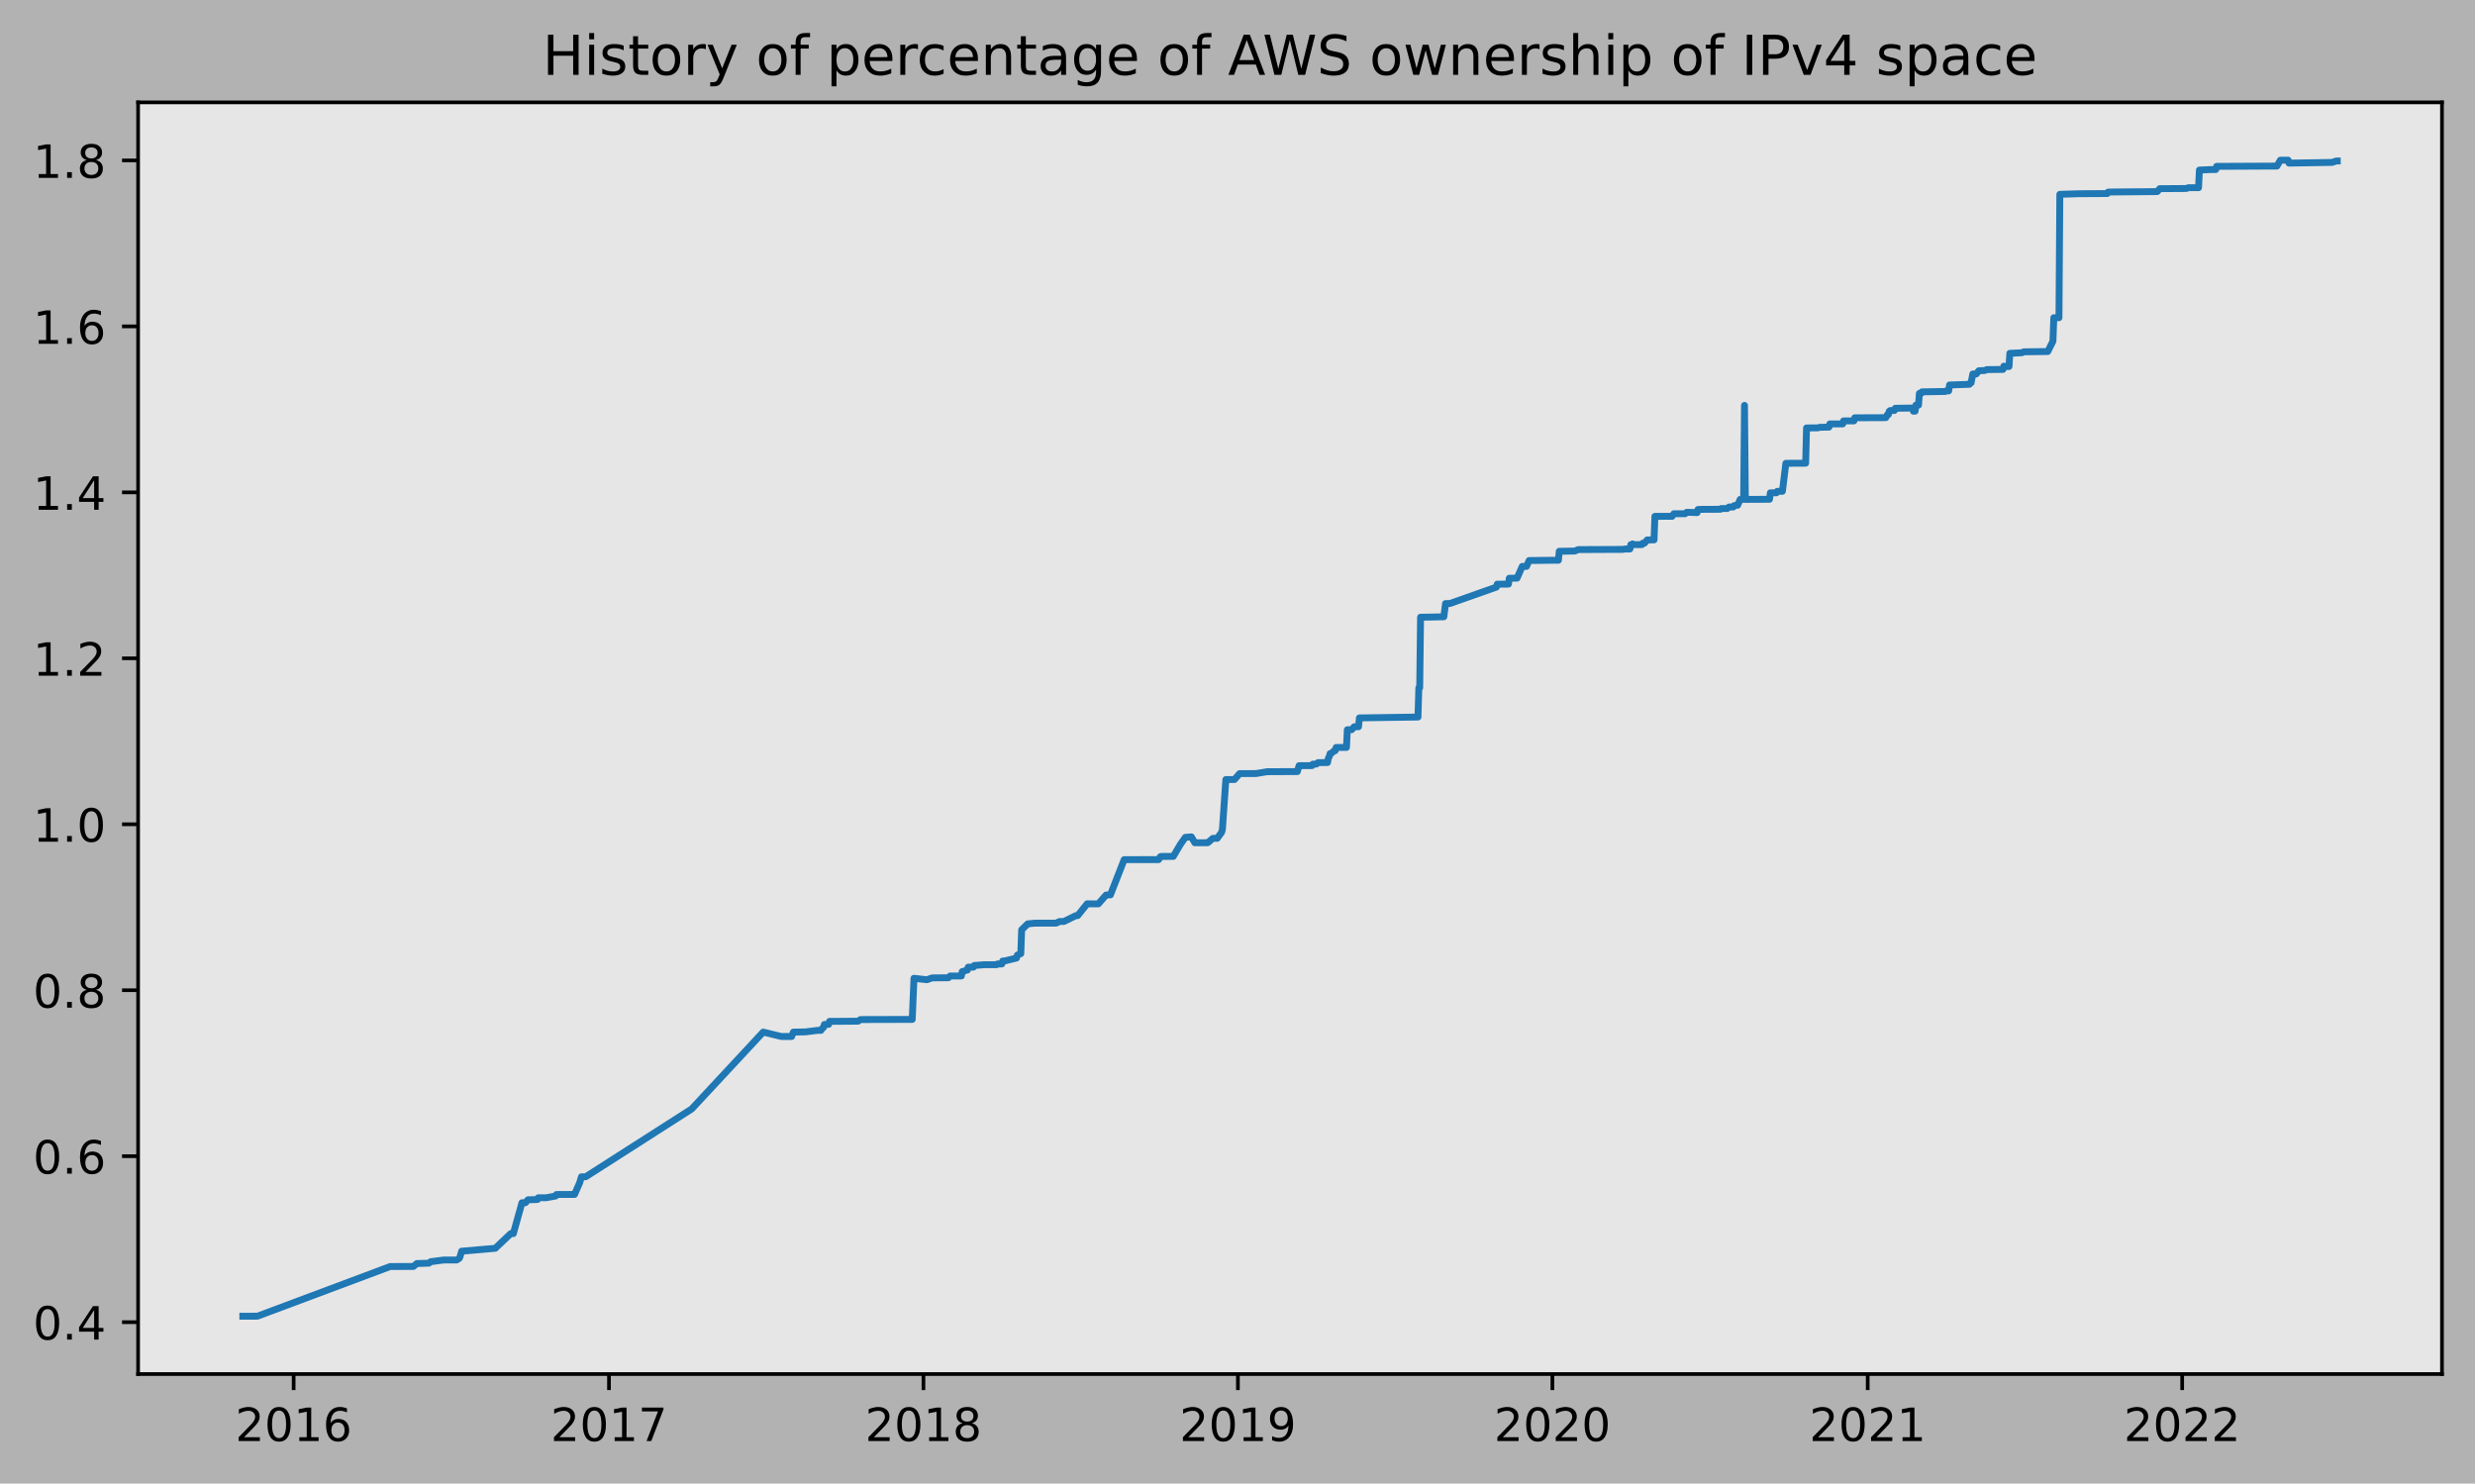
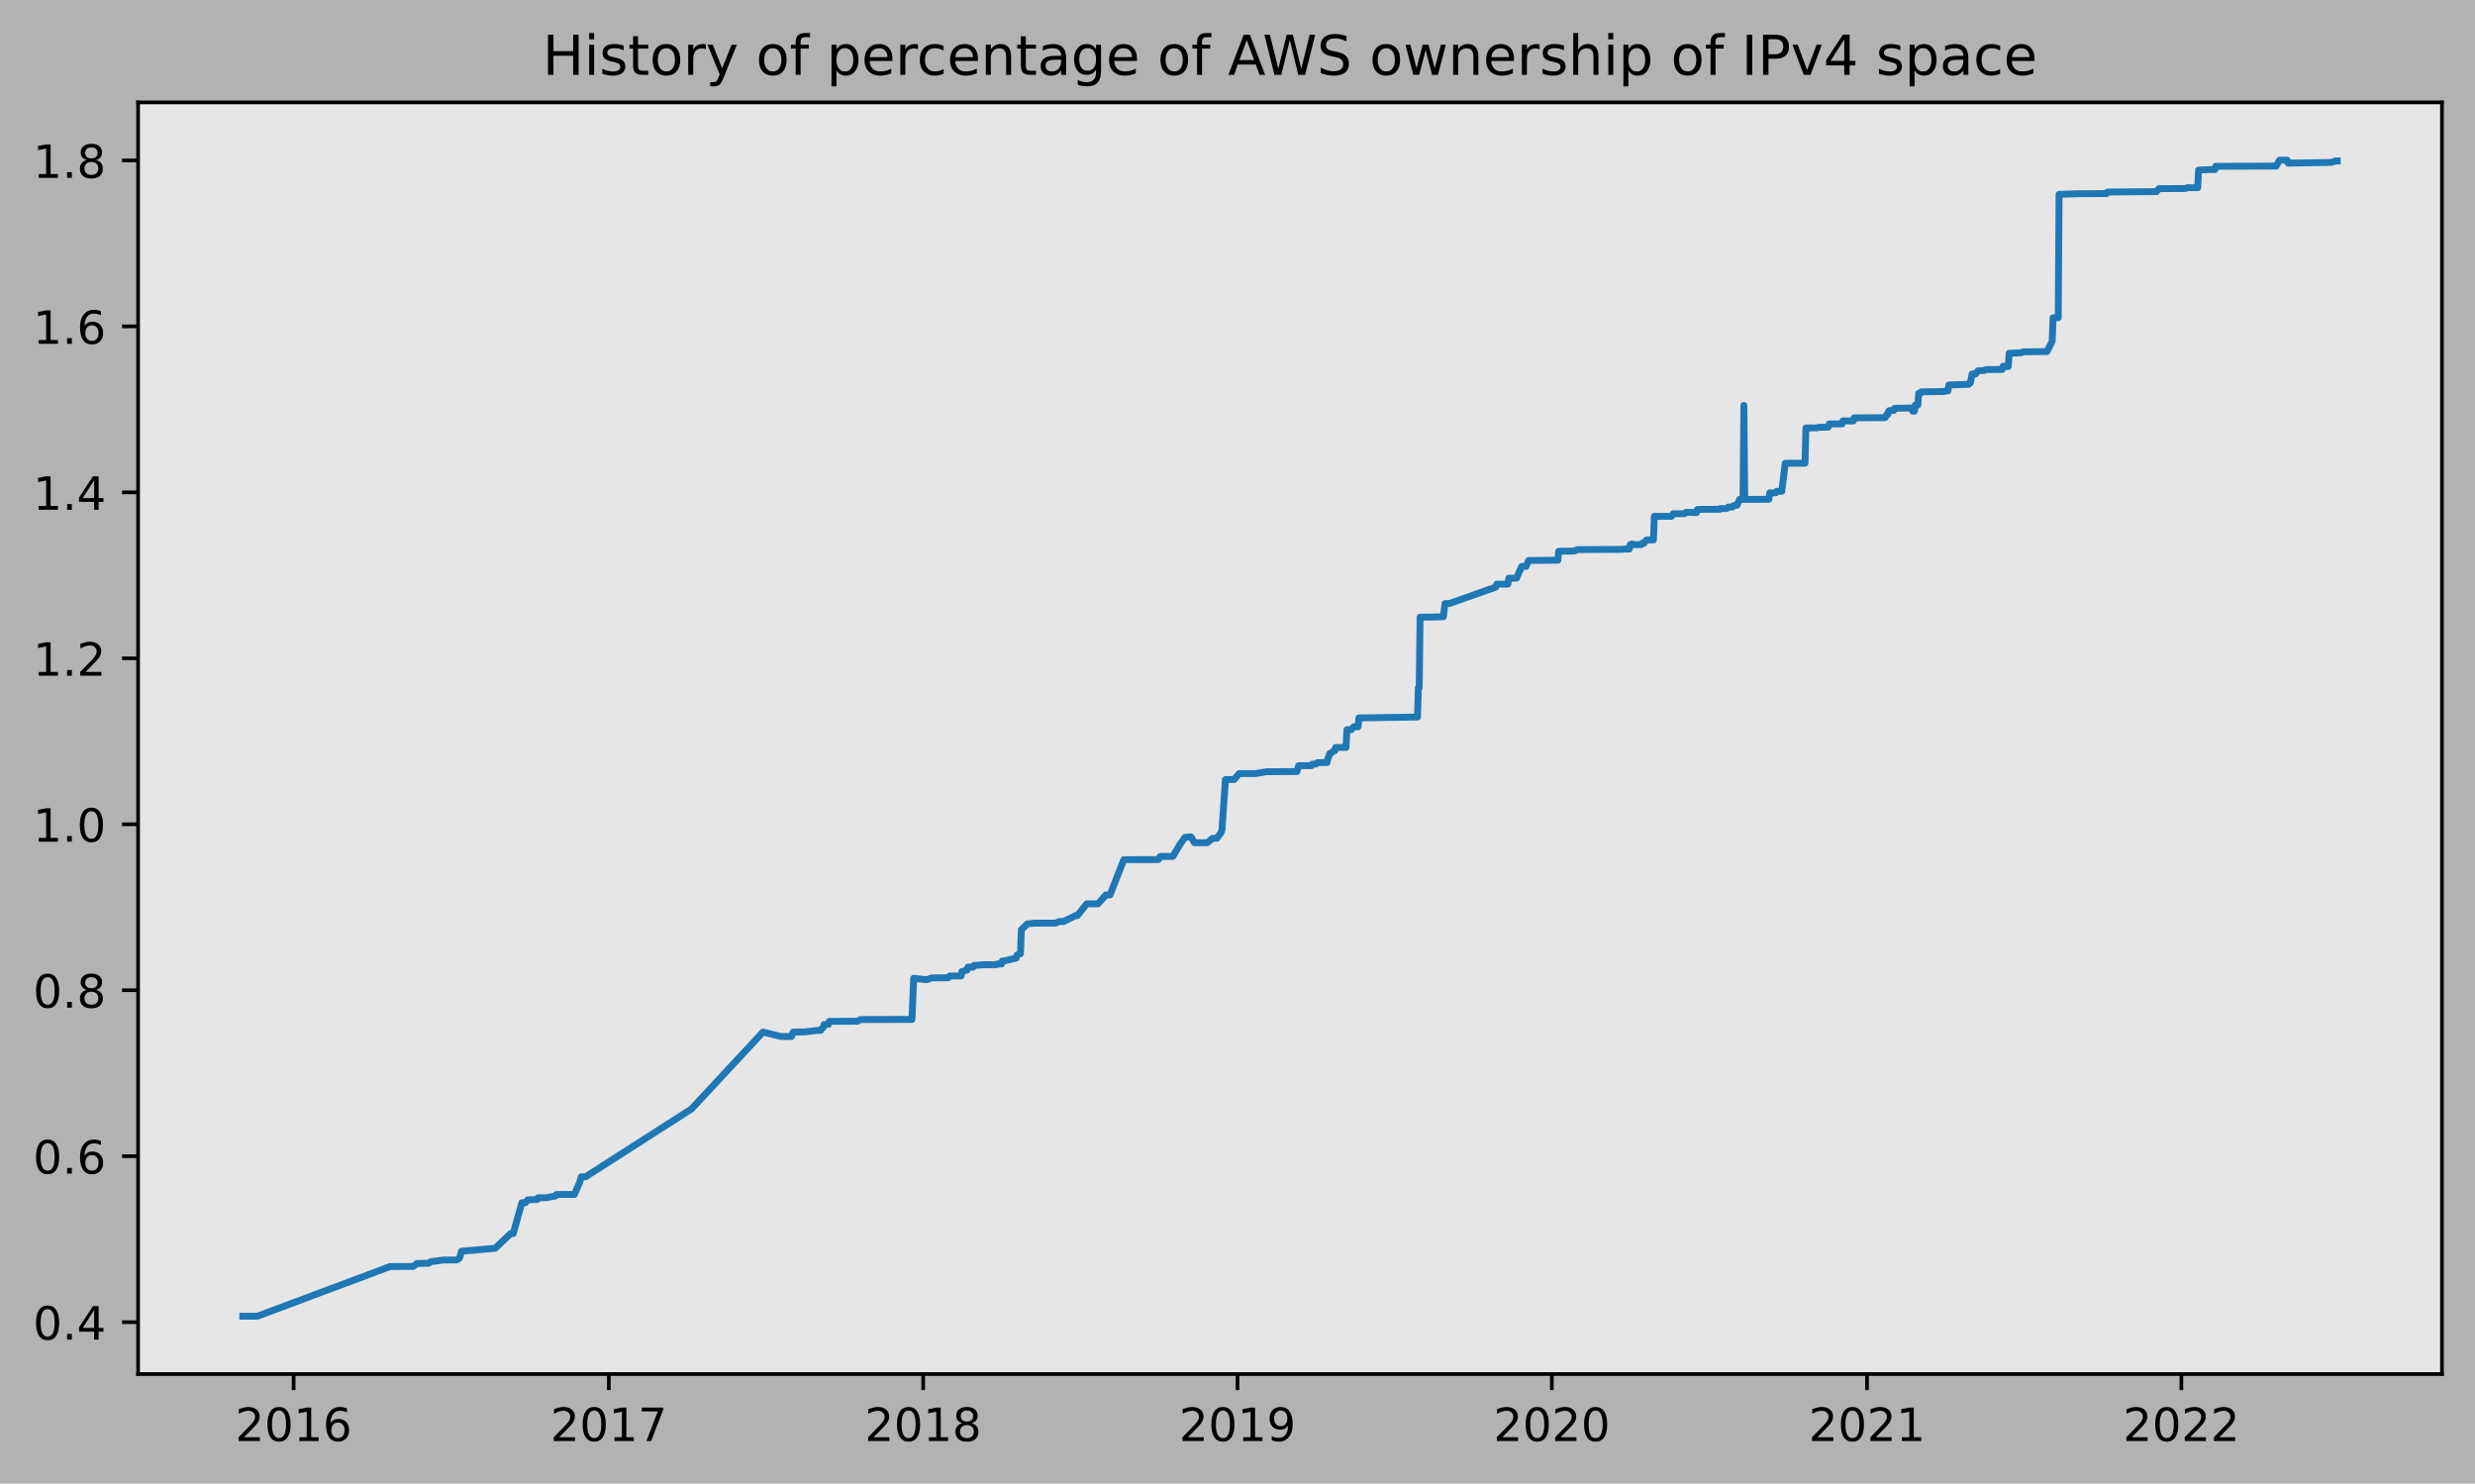
<svg xmlns="http://www.w3.org/2000/svg" xmlns:xlink="http://www.w3.org/1999/xlink" height="323.396pt" version="1.1" viewBox="0 0 539.503 323.396" width="539.503pt">
  <defs>
    <style type="text/css">
*{stroke-linecap:butt;stroke-linejoin:round;}
  </style>
  </defs>
  <g id="figure_1">
    <g id="patch_1">
      <path d="M 0 323.396  L 539.503 323.396  L 539.503 0  L 0 0  z " style="fill:#b2b2b2;" />
    </g>
    <g id="axes_1">
      <g id="patch_2">
        <path d="M 30.103 299.518  L 532.303 299.518  L 532.303 22.318  L 30.103 22.318  z " style="fill:#e6e6e6;" />
      </g>
      <g id="matplotlib.axis_1">
        <g id="xtick_1">
          <g id="line2d_1">
            <defs>
-               <path d="M 0 0  L 0 3.5  " id="m34f9c1952c" style="stroke:#000000;stroke-width:0.8;" />
-             </defs>
-             <g>
-               <use style="stroke:#000000;stroke-width:0.8;" x="64.011" xlink:href="#m34f9c1952c" y="299.518" />
+               <path d="M 0 0  L 0 3.5  " id="mfd2660fcac" style="stroke:#000000;stroke-width:0.8;" />
+             </defs>
+             <g>
+               <use style="stroke:#000000;stroke-width:0.8;" x="64.006" xlink:href="#mfd2660fcac" y="299.518" />
            </g>
          </g>
          <g id="text_1">
            <defs>
              <path d="M 19.188 8.297  L 53.609 8.297  L 53.609 0  L 7.328 0  L 7.328 8.297  Q 12.938 14.109 22.625 23.891  Q 32.328 33.688 34.812 36.531  Q 39.547 41.844 41.422 45.531  Q 43.312 49.219 43.312 52.781  Q 43.312 58.594 39.234 62.25  Q 35.156 65.922 28.609 65.922  Q 23.969 65.922 18.812 64.312  Q 13.672 62.703 7.812 59.422  L 7.812 69.391  Q 13.766 71.781 18.938 73  Q 24.125 74.219 28.422 74.219  Q 39.75 74.219 46.484 68.547  Q 53.219 62.891 53.219 53.422  Q 53.219 48.922 51.531 44.891  Q 49.859 40.875 45.406 35.406  Q 44.188 33.984 37.641 27.219  Q 31.109 20.453 19.188 8.297  z " id="DejaVuSans-50" />
              <path d="M 31.781 66.406  Q 24.172 66.406 20.328 58.906  Q 16.5 51.422 16.5 36.375  Q 16.5 21.391 20.328 13.891  Q 24.172 6.391 31.781 6.391  Q 39.453 6.391 43.281 13.891  Q 47.125 21.391 47.125 36.375  Q 47.125 51.422 43.281 58.906  Q 39.453 66.406 31.781 66.406  z M 31.781 74.219  Q 44.047 74.219 50.516 64.516  Q 56.984 54.828 56.984 36.375  Q 56.984 17.969 50.516 8.266  Q 44.047 -1.422 31.781 -1.422  Q 19.531 -1.422 13.062 8.266  Q 6.594 17.969 6.594 36.375  Q 6.594 54.828 13.062 64.516  Q 19.531 74.219 31.781 74.219  z " id="DejaVuSans-48" />
              <path d="M 12.406 8.297  L 28.516 8.297  L 28.516 63.922  L 10.984 60.406  L 10.984 69.391  L 28.422 72.906  L 38.281 72.906  L 38.281 8.297  L 54.391 8.297  L 54.391 0  L 12.406 0  z " id="DejaVuSans-49" />
              <path d="M 33.016 40.375  Q 26.375 40.375 22.484 35.828  Q 18.609 31.297 18.609 23.391  Q 18.609 15.531 22.484 10.953  Q 26.375 6.391 33.016 6.391  Q 39.656 6.391 43.531 10.953  Q 47.406 15.531 47.406 23.391  Q 47.406 31.297 43.531 35.828  Q 39.656 40.375 33.016 40.375  z M 52.594 71.297  L 52.594 62.312  Q 48.875 64.062 45.094 64.984  Q 41.312 65.922 37.594 65.922  Q 27.828 65.922 22.672 59.328  Q 17.531 52.734 16.797 39.406  Q 19.672 43.656 24.016 45.922  Q 28.375 48.188 33.594 48.188  Q 44.578 48.188 50.953 41.516  Q 57.328 34.859 57.328 23.391  Q 57.328 12.156 50.688 5.359  Q 44.047 -1.422 33.016 -1.422  Q 20.359 -1.422 13.672 8.266  Q 6.984 17.969 6.984 36.375  Q 6.984 53.656 15.188 63.938  Q 23.391 74.219 37.203 74.219  Q 40.922 74.219 44.703 73.484  Q 48.484 72.75 52.594 71.297  z " id="DejaVuSans-54" />
            </defs>
-             <g transform="translate(51.28569 314.1166)scale(0.1 -0.1)">
+             <g transform="translate(51.28113 314.1166)scale(0.1 -0.1)">
              <use xlink:href="#DejaVuSans-50" />
              <use x="63.623" xlink:href="#DejaVuSans-48" />
              <use x="127.246" xlink:href="#DejaVuSans-49" />
              <use x="190.869" xlink:href="#DejaVuSans-54" />
            </g>
          </g>
        </g>
        <g id="xtick_2">
          <g id="line2d_2">
            <g>
-               <use style="stroke:#000000;stroke-width:0.8;" x="132.746" xlink:href="#m34f9c1952c" y="299.518" />
+               <use style="stroke:#000000;stroke-width:0.8;" x="132.713" xlink:href="#mfd2660fcac" y="299.518" />
            </g>
          </g>
          <g id="text_2">
            <defs>
              <path d="M 8.203 72.906  L 55.078 72.906  L 55.078 68.703  L 28.609 0  L 18.312 0  L 43.219 64.594  L 8.203 64.594  z " id="DejaVuSans-55" />
            </defs>
-             <g transform="translate(120.021 314.1166)scale(0.1 -0.1)">
+             <g transform="translate(119.9882 314.1166)scale(0.1 -0.1)">
              <use xlink:href="#DejaVuSans-50" />
              <use x="63.623" xlink:href="#DejaVuSans-48" />
              <use x="127.246" xlink:href="#DejaVuSans-49" />
              <use x="190.869" xlink:href="#DejaVuSans-55" />
            </g>
          </g>
        </g>
        <g id="xtick_3">
          <g id="line2d_3">
            <g>
-               <use style="stroke:#000000;stroke-width:0.8;" x="201.294" xlink:href="#m34f9c1952c" y="299.518" />
+               <use style="stroke:#000000;stroke-width:0.8;" x="201.233" xlink:href="#mfd2660fcac" y="299.518" />
            </g>
          </g>
          <g id="text_3">
            <defs>
              <path d="M 31.781 34.625  Q 24.75 34.625 20.719 30.859  Q 16.703 27.094 16.703 20.516  Q 16.703 13.922 20.719 10.156  Q 24.75 6.391 31.781 6.391  Q 38.812 6.391 42.859 10.172  Q 46.922 13.969 46.922 20.516  Q 46.922 27.094 42.891 30.859  Q 38.875 34.625 31.781 34.625  z M 21.922 38.812  Q 15.578 40.375 12.031 44.719  Q 8.5 49.078 8.5 55.328  Q 8.5 64.062 14.719 69.141  Q 20.953 74.219 31.781 74.219  Q 42.672 74.219 48.875 69.141  Q 55.078 64.062 55.078 55.328  Q 55.078 49.078 51.531 44.719  Q 48 40.375 41.703 38.812  Q 48.828 37.156 52.797 32.312  Q 56.781 27.484 56.781 20.516  Q 56.781 9.906 50.312 4.234  Q 43.844 -1.422 31.781 -1.422  Q 19.734 -1.422 13.25 4.234  Q 6.781 9.906 6.781 20.516  Q 6.781 27.484 10.781 32.312  Q 14.797 37.156 21.922 38.812  z M 18.312 54.391  Q 18.312 48.734 21.844 45.562  Q 25.391 42.391 31.781 42.391  Q 38.141 42.391 41.719 45.562  Q 45.312 48.734 45.312 54.391  Q 45.312 60.062 41.719 63.234  Q 38.141 66.406 31.781 66.406  Q 25.391 66.406 21.844 63.234  Q 18.312 60.062 18.312 54.391  z " id="DejaVuSans-56" />
            </defs>
-             <g transform="translate(188.5686 314.1166)scale(0.1 -0.1)">
+             <g transform="translate(188.5076 314.1166)scale(0.1 -0.1)">
              <use xlink:href="#DejaVuSans-50" />
              <use x="63.623" xlink:href="#DejaVuSans-48" />
              <use x="127.246" xlink:href="#DejaVuSans-49" />
              <use x="190.869" xlink:href="#DejaVuSans-56" />
            </g>
          </g>
        </g>
        <g id="xtick_4">
          <g id="line2d_4">
            <g>
-               <use style="stroke:#000000;stroke-width:0.8;" x="269.841" xlink:href="#m34f9c1952c" y="299.518" />
+               <use style="stroke:#000000;stroke-width:0.8;" x="269.752" xlink:href="#mfd2660fcac" y="299.518" />
            </g>
          </g>
          <g id="text_4">
            <defs>
              <path d="M 10.984 1.516  L 10.984 10.5  Q 14.703 8.734 18.5 7.812  Q 22.312 6.891 25.984 6.891  Q 35.75 6.891 40.891 13.453  Q 46.047 20.016 46.781 33.406  Q 43.953 29.203 39.594 26.953  Q 35.25 24.703 29.984 24.703  Q 19.047 24.703 12.672 31.312  Q 6.297 37.938 6.297 49.422  Q 6.297 60.641 12.938 67.422  Q 19.578 74.219 30.609 74.219  Q 43.266 74.219 49.922 64.516  Q 56.594 54.828 56.594 36.375  Q 56.594 19.141 48.406 8.859  Q 40.234 -1.422 26.422 -1.422  Q 22.703 -1.422 18.891 -0.688  Q 15.094 0.047 10.984 1.516  z M 30.609 32.422  Q 37.25 32.422 41.125 36.953  Q 45.016 41.5 45.016 49.422  Q 45.016 57.281 41.125 61.844  Q 37.25 66.406 30.609 66.406  Q 23.969 66.406 20.094 61.844  Q 16.219 57.281 16.219 49.422  Q 16.219 41.5 20.094 36.953  Q 23.969 32.422 30.609 32.422  z " id="DejaVuSans-57" />
            </defs>
-             <g transform="translate(257.1161 314.1166)scale(0.1 -0.1)">
+             <g transform="translate(257.0269 314.1166)scale(0.1 -0.1)">
              <use xlink:href="#DejaVuSans-50" />
              <use x="63.623" xlink:href="#DejaVuSans-48" />
              <use x="127.246" xlink:href="#DejaVuSans-49" />
              <use x="190.869" xlink:href="#DejaVuSans-57" />
            </g>
          </g>
        </g>
        <g id="xtick_5">
          <g id="line2d_5">
            <g>
-               <use style="stroke:#000000;stroke-width:0.8;" x="338.389" xlink:href="#m34f9c1952c" y="299.518" />
+               <use style="stroke:#000000;stroke-width:0.8;" x="338.271" xlink:href="#mfd2660fcac" y="299.518" />
            </g>
          </g>
          <g id="text_5">
-             <g transform="translate(325.6637 314.1166)scale(0.1 -0.1)">
+             <g transform="translate(325.5463 314.1166)scale(0.1 -0.1)">
              <use xlink:href="#DejaVuSans-50" />
              <use x="63.623" xlink:href="#DejaVuSans-48" />
              <use x="127.246" xlink:href="#DejaVuSans-50" />
              <use x="190.869" xlink:href="#DejaVuSans-48" />
            </g>
          </g>
        </g>
        <g id="xtick_6">
          <g id="line2d_6">
            <g>
-               <use style="stroke:#000000;stroke-width:0.8;" x="407.124" xlink:href="#m34f9c1952c" y="299.518" />
+               <use style="stroke:#000000;stroke-width:0.8;" x="406.978" xlink:href="#mfd2660fcac" y="299.518" />
            </g>
          </g>
          <g id="text_6">
-             <g transform="translate(394.399 314.1166)scale(0.1 -0.1)">
+             <g transform="translate(394.2534 314.1166)scale(0.1 -0.1)">
              <use xlink:href="#DejaVuSans-50" />
              <use x="63.623" xlink:href="#DejaVuSans-48" />
              <use x="127.246" xlink:href="#DejaVuSans-50" />
              <use x="190.869" xlink:href="#DejaVuSans-49" />
            </g>
          </g>
        </g>
        <g id="xtick_7">
          <g id="line2d_7">
            <g>
-               <use style="stroke:#000000;stroke-width:0.8;" x="475.672" xlink:href="#m34f9c1952c" y="299.518" />
+               <use style="stroke:#000000;stroke-width:0.8;" x="475.498" xlink:href="#mfd2660fcac" y="299.518" />
            </g>
          </g>
          <g id="text_7">
-             <g transform="translate(462.9466 314.1166)scale(0.1 -0.1)">
+             <g transform="translate(462.7728 314.1166)scale(0.1 -0.1)">
              <use xlink:href="#DejaVuSans-50" />
              <use x="63.623" xlink:href="#DejaVuSans-48" />
              <use x="127.246" xlink:href="#DejaVuSans-50" />
              <use x="190.869" xlink:href="#DejaVuSans-50" />
            </g>
          </g>
        </g>
      </g>
      <g id="matplotlib.axis_2">
        <g id="ytick_1">
          <g id="line2d_8">
            <defs>
-               <path d="M 0 0  L -3.5 0  " id="m3fa9f5828e" style="stroke:#000000;stroke-width:0.8;" />
-             </defs>
-             <g>
-               <use style="stroke:#000000;stroke-width:0.8;" x="30.103" xlink:href="#m3fa9f5828e" y="288.206" />
+               <path d="M 0 0  L -3.5 0  " id="m91beecf573" style="stroke:#000000;stroke-width:0.8;" />
+             </defs>
+             <g>
+               <use style="stroke:#000000;stroke-width:0.8;" x="30.103" xlink:href="#m91beecf573" y="288.206" />
            </g>
          </g>
          <g id="text_8">
            <defs>
              <path d="M 10.688 12.406  L 21 12.406  L 21 0  L 10.688 0  z " id="DejaVuSans-46" />
              <path d="M 37.797 64.312  L 12.891 25.391  L 37.797 25.391  z M 35.203 72.906  L 47.609 72.906  L 47.609 25.391  L 58.016 25.391  L 58.016 17.188  L 47.609 17.188  L 47.609 0  L 37.797 0  L 37.797 17.188  L 4.891 17.188  L 4.891 26.703  z " id="DejaVuSans-52" />
            </defs>
            <g transform="translate(7.2 292.0048)scale(0.1 -0.1)">
              <use xlink:href="#DejaVuSans-48" />
              <use x="63.623" xlink:href="#DejaVuSans-46" />
              <use x="95.41" xlink:href="#DejaVuSans-52" />
            </g>
          </g>
        </g>
        <g id="ytick_2">
          <g id="line2d_9">
            <g>
-               <use style="stroke:#000000;stroke-width:0.8;" x="30.103" xlink:href="#m3fa9f5828e" y="252.029" />
+               <use style="stroke:#000000;stroke-width:0.8;" x="30.103" xlink:href="#m91beecf573" y="252.029" />
            </g>
          </g>
          <g id="text_9">
            <g transform="translate(7.2 255.8282)scale(0.1 -0.1)">
              <use xlink:href="#DejaVuSans-48" />
              <use x="63.623" xlink:href="#DejaVuSans-46" />
              <use x="95.41" xlink:href="#DejaVuSans-54" />
            </g>
          </g>
        </g>
        <g id="ytick_3">
          <g id="line2d_10">
            <g>
-               <use style="stroke:#000000;stroke-width:0.8;" x="30.103" xlink:href="#m3fa9f5828e" y="215.852" />
+               <use style="stroke:#000000;stroke-width:0.8;" x="30.103" xlink:href="#m91beecf573" y="215.852" />
            </g>
          </g>
          <g id="text_10">
            <g transform="translate(7.2 219.6516)scale(0.1 -0.1)">
              <use xlink:href="#DejaVuSans-48" />
              <use x="63.623" xlink:href="#DejaVuSans-46" />
              <use x="95.41" xlink:href="#DejaVuSans-56" />
            </g>
          </g>
        </g>
        <g id="ytick_4">
          <g id="line2d_11">
            <g>
-               <use style="stroke:#000000;stroke-width:0.8;" x="30.103" xlink:href="#m3fa9f5828e" y="179.676" />
+               <use style="stroke:#000000;stroke-width:0.8;" x="30.103" xlink:href="#m91beecf573" y="179.676" />
            </g>
          </g>
          <g id="text_11">
            <g transform="translate(7.2 183.475)scale(0.1 -0.1)">
              <use xlink:href="#DejaVuSans-49" />
              <use x="63.623" xlink:href="#DejaVuSans-46" />
              <use x="95.41" xlink:href="#DejaVuSans-48" />
            </g>
          </g>
        </g>
        <g id="ytick_5">
          <g id="line2d_12">
            <g>
-               <use style="stroke:#000000;stroke-width:0.8;" x="30.103" xlink:href="#m3fa9f5828e" y="143.499" />
+               <use style="stroke:#000000;stroke-width:0.8;" x="30.103" xlink:href="#m91beecf573" y="143.499" />
            </g>
          </g>
          <g id="text_12">
            <g transform="translate(7.2 147.2984)scale(0.1 -0.1)">
              <use xlink:href="#DejaVuSans-49" />
              <use x="63.623" xlink:href="#DejaVuSans-46" />
              <use x="95.41" xlink:href="#DejaVuSans-50" />
            </g>
          </g>
        </g>
        <g id="ytick_6">
          <g id="line2d_13">
            <g>
-               <use style="stroke:#000000;stroke-width:0.8;" x="30.103" xlink:href="#m3fa9f5828e" y="107.323" />
+               <use style="stroke:#000000;stroke-width:0.8;" x="30.103" xlink:href="#m91beecf573" y="107.323" />
            </g>
          </g>
          <g id="text_13">
            <g transform="translate(7.2 111.1218)scale(0.1 -0.1)">
              <use xlink:href="#DejaVuSans-49" />
              <use x="63.623" xlink:href="#DejaVuSans-46" />
              <use x="95.41" xlink:href="#DejaVuSans-52" />
            </g>
          </g>
        </g>
        <g id="ytick_7">
          <g id="line2d_14">
            <g>
-               <use style="stroke:#000000;stroke-width:0.8;" x="30.103" xlink:href="#m3fa9f5828e" y="71.146" />
+               <use style="stroke:#000000;stroke-width:0.8;" x="30.103" xlink:href="#m91beecf573" y="71.146" />
            </g>
          </g>
          <g id="text_14">
            <g transform="translate(7.2 74.94515)scale(0.1 -0.1)">
              <use xlink:href="#DejaVuSans-49" />
              <use x="63.623" xlink:href="#DejaVuSans-46" />
              <use x="95.41" xlink:href="#DejaVuSans-54" />
            </g>
          </g>
        </g>
        <g id="ytick_8">
          <g id="line2d_15">
            <g>
-               <use style="stroke:#000000;stroke-width:0.8;" x="30.103" xlink:href="#m3fa9f5828e" y="34.969" />
+               <use style="stroke:#000000;stroke-width:0.8;" x="30.103" xlink:href="#m91beecf573" y="34.969" />
            </g>
          </g>
          <g id="text_15">
            <g transform="translate(7.2 38.76854)scale(0.1 -0.1)">
              <use xlink:href="#DejaVuSans-49" />
              <use x="63.623" xlink:href="#DejaVuSans-46" />
              <use x="95.41" xlink:href="#DejaVuSans-56" />
            </g>
          </g>
        </g>
      </g>
      <g id="line2d_16">
-         <path clip-path="url(#p264d7f5e77)" d="M 52.93 286.918  L 56.123 286.904  L 85.044 276.084  L 90.115 276.06  L 90.866 275.43  L 93.496 275.35  L 93.871 275.031  L 96.688 274.66  L 99.505 274.662  L 100.069 274.342  L 100.256 274.022  L 100.632 272.736  L 107.956 272.106  L 111.337 268.903  L 111.9 268.9  L 113.778 262.176  L 114.529 262.176  L 115.093 261.536  L 117.159 261.472  L 117.346 261.089  L 119.037 261.089  L 121.102 260.713  L 121.29 260.393  L 121.666 260.378  L 125.234 260.366  L 126.361 257.805  L 126.736 256.524  L 127.675 256.514  L 150.775 241.734  L 166.363 224.977  L 170.306 225.934  L 172.56 225.941  L 172.936 224.98  L 175.565 224.933  L 178.194 224.606  L 178.945 224.606  L 179.133 224.285  L 179.509 223.965  L 179.696 223.325  L 180.635 223.285  L 180.823 222.644  L 187.021 222.603  L 187.584 222.243  L 198.852 222.213  L 199.228 213.248  L 202.045 213.568  L 203.172 213.166  L 206.74 213.131  L 207.115 212.746  L 209.557 212.747  L 209.745 211.786  L 209.932 211.784  L 210.684 211.462  L 210.871 211.461  L 211.059 210.821  L 212.186 210.82  L 212.374 210.453  L 212.562 210.451  L 214.627 210.287  L 217.257 210.286  L 217.445 210.126  L 218.384 210.125  L 218.571 209.484  L 218.947 209.479  L 221.576 208.839  L 221.764 208.198  L 222.515 207.878  L 222.703 202.675  L 224.018 201.394  L 225.52 201.234  L 230.215 201.228  L 230.966 200.868  L 231.905 200.868  L 234.534 199.587  L 234.91 199.583  L 236.976 197.02  L 239.417 197.024  L 241.108 195.098  L 242.047 195.071  L 245.051 187.384  L 252.563 187.38  L 252.939 186.739  L 253.127 186.689  L 255.756 186.686  L 257.258 184.124  L 258.385 182.523  L 259.7 182.427  L 260.451 183.708  L 263.268 183.696  L 264.395 182.736  L 265.334 182.734  L 266.273 181.454  L 266.461 180.808  L 267.212 169.922  L 269.09 169.917  L 270.217 168.631  L 273.785 168.62  L 276.226 168.219  L 282.799 168.187  L 283.175 166.905  L 285.992 166.891  L 286.18 166.571  L 286.931 166.559  L 287.307 166.239  L 289.372 166.222  L 289.56 165.261  L 289.748 164.941  L 289.936 164.265  L 290.124 164.264  L 290.875 163.624  L 291.063 163.624  L 291.251 162.93  L 293.504 162.926  L 293.692 159.069  L 294.631 159.063  L 295.194 158.421  L 296.133 158.415  L 296.321 156.492  L 309.092 156.299  L 309.279 149.91  L 309.467 149.91  L 309.655 134.541  L 311.909 134.512  L 314.726 134.447  L 315.101 131.565  L 316.04 131.559  L 326.182 127.976  L 326.369 127.336  L 328.811 127.326  L 328.999 126.045  L 330.689 126.028  L 331.816 123.466  L 332.755 123.465  L 333.318 122.184  L 338.576 122.127  L 339.703 122.122  L 339.891 120.172  L 343.272 120.117  L 344.023 119.802  L 353.788 119.759  L 354.164 119.679  L 355.291 119.674  L 355.479 118.734  L 355.666 118.734  L 355.854 118.566  L 356.042 118.723  L 357.92 118.711  L 358.108 118.392  L 358.483 118.391  L 359.047 117.698  L 360.549 117.682  L 360.737 112.556  L 364.493 112.548  L 364.869 111.987  L 367.31 111.985  L 367.686 111.665  L 369.939 111.74  L 370.127 111.065  L 370.878 111.031  L 375.01 111.01  L 375.198 110.849  L 376.512 110.844  L 376.888 110.515  L 377.827 110.511  L 378.015 110.221  L 378.39 110.141  L 378.766 110.141  L 379.329 108.86  L 380.081 108.86  L 380.268 88.366  L 380.456 108.859  L 385.715 108.834  L 385.902 107.426  L 387.217 107.426  L 387.405 107.104  L 388.532 107.087  L 389.283 100.993  L 393.602 100.97  L 393.79 93.286  L 396.232 93.263  L 396.607 93.15  L 398.673 93.103  L 398.861 92.412  L 401.678 92.4  L 401.866 91.749  L 404.119 91.745  L 404.307 91.072  L 411.068 91.042  L 411.443 90.357  L 411.631 90.357  L 411.819 89.66  L 412.007 89.498  L 412.946 89.479  L 413.134 88.999  L 416.89 88.945  L 417.078 89.634  L 417.453 89.632  L 417.641 88.304  L 418.204 88.304  L 418.392 85.743  L 418.768 85.74  L 418.956 85.416  L 424.026 85.337  L 424.214 85.209  L 424.777 85.208  L 424.965 83.916  L 429.285 83.775  L 429.472 83.454  L 429.66 83.452  L 430.036 81.521  L 430.787 81.512  L 431.35 80.821  L 432.665 80.759  L 433.041 80.568  L 436.609 80.527  L 436.797 79.821  L 437.36 79.899  L 437.923 79.894  L 438.111 77.011  L 438.675 76.993  L 440.741 76.891  L 441.116 76.691  L 446.375 76.627  L 447.501 74.38  L 447.689 69.257  L 448.816 69.256  L 449.004 42.359  L 452.384 42.255  L 453.135 42.228  L 458.394 42.198  L 459.333 42.196  L 459.521 41.876  L 460.46 41.85  L 469.85 41.769  L 470.225 41.767  L 470.789 41.126  L 476.611 41.091  L 476.986 40.921  L 479.24 40.914  L 479.428 37.071  L 481.869 36.962  L 482.996 36.95  L 483.184 36.264  L 496.33 36.201  L 497.081 34.92  L 498.771 34.918  L 498.959 35.559  L 508.349 35.403  L 509.288 35.085  L 509.476 35.085  L 509.476 35.085  " style="fill:none;stroke:#1f77b4;stroke-linecap:square;stroke-width:1.5;" />
+         <path clip-path="url(#p069c390046)" d="M 52.93 286.918  L 56.122 286.904  L 85.031 276.084  L 90.1 276.06  L 90.851 275.43  L 93.479 275.35  L 93.854 275.031  L 96.67 274.66  L 99.486 274.662  L 100.049 274.342  L 100.237 274.022  L 100.612 272.736  L 107.934 272.106  L 111.313 268.903  L 111.876 268.9  L 113.753 262.176  L 114.504 262.176  L 115.067 261.536  L 117.132 261.472  L 117.32 261.089  L 119.009 261.089  L 121.074 260.713  L 121.262 260.393  L 121.637 260.378  L 125.204 260.366  L 126.331 257.805  L 126.706 256.524  L 127.645 256.514  L 150.735 241.734  L 166.316 224.977  L 170.258 225.934  L 172.511 225.941  L 172.886 224.98  L 175.514 224.933  L 178.142 224.606  L 178.893 224.606  L 179.081 224.285  L 179.457 223.965  L 179.644 223.325  L 180.583 223.285  L 180.771 222.644  L 186.966 222.603  L 187.529 222.243  L 198.792 222.213  L 199.168 213.248  L 201.983 213.568  L 203.11 213.166  L 206.677 213.131  L 207.052 212.746  L 209.492 212.747  L 209.68 211.786  L 209.868 211.784  L 210.619 211.462  L 210.807 211.461  L 210.994 210.821  L 212.121 210.82  L 212.308 210.453  L 212.496 210.451  L 214.561 210.287  L 217.189 210.286  L 217.377 210.126  L 218.315 210.125  L 218.503 209.484  L 218.879 209.479  L 221.507 208.839  L 221.695 208.198  L 222.445 207.878  L 222.633 202.675  L 223.947 201.394  L 225.449 201.234  L 230.142 201.228  L 230.893 200.868  L 231.832 200.868  L 234.46 199.587  L 234.835 199.583  L 236.9 197.02  L 239.341 197.024  L 241.03 195.098  L 241.969 195.071  L 244.972 187.384  L 252.481 187.38  L 252.857 186.739  L 253.044 186.689  L 255.673 186.686  L 257.174 184.124  L 258.301 182.523  L 259.615 182.427  L 260.366 183.708  L 263.182 183.696  L 264.308 182.736  L 265.247 182.734  L 266.185 181.454  L 266.373 180.808  L 267.124 169.922  L 269.001 169.917  L 270.127 168.631  L 273.694 168.62  L 276.135 168.219  L 282.705 168.187  L 283.08 166.905  L 285.896 166.891  L 286.084 166.571  L 286.835 166.559  L 287.21 166.239  L 289.275 166.222  L 289.463 165.261  L 289.651 164.941  L 289.838 164.265  L 290.026 164.264  L 290.777 163.624  L 290.965 163.624  L 291.153 162.93  L 293.405 162.926  L 293.593 159.069  L 294.532 159.063  L 295.095 158.421  L 296.033 158.415  L 296.221 156.492  L 308.986 156.299  L 309.174 149.91  L 309.362 149.91  L 309.549 134.541  L 311.802 134.512  L 314.618 134.447  L 314.993 131.565  L 315.932 131.559  L 326.069 127.976  L 326.257 127.336  L 328.697 127.326  L 328.885 126.045  L 330.575 126.028  L 331.701 123.466  L 332.64 123.465  L 333.203 122.184  L 338.459 122.127  L 339.585 122.122  L 339.773 120.172  L 343.152 120.117  L 343.903 119.802  L 353.665 119.759  L 354.04 119.679  L 355.166 119.674  L 355.354 118.734  L 355.542 118.734  L 355.73 118.566  L 355.917 118.723  L 357.795 118.711  L 357.982 118.392  L 358.358 118.391  L 358.921 117.698  L 360.423 117.682  L 360.61 112.556  L 364.365 112.548  L 364.74 111.987  L 367.181 111.985  L 367.556 111.665  L 369.809 111.74  L 369.997 111.065  L 370.748 111.031  L 374.878 111.01  L 375.065 110.849  L 376.379 110.844  L 376.755 110.515  L 377.693 110.511  L 377.881 110.221  L 378.257 110.141  L 378.632 110.141  L 379.195 108.86  L 379.946 108.86  L 380.134 88.366  L 380.322 108.859  L 385.578 108.834  L 385.766 107.426  L 387.08 107.426  L 387.267 107.104  L 388.394 107.087  L 389.145 100.993  L 393.462 100.97  L 393.65 93.286  L 396.09 93.263  L 396.466 93.15  L 398.531 93.103  L 398.719 92.412  L 401.534 92.4  L 401.722 91.749  L 403.975 91.745  L 404.163 91.072  L 410.921 91.042  L 411.296 90.357  L 411.484 90.357  L 411.672 89.66  L 411.859 89.498  L 412.798 89.479  L 412.986 88.999  L 416.74 88.945  L 416.928 89.634  L 417.303 89.632  L 417.491 88.304  L 418.054 88.304  L 418.242 85.743  L 418.617 85.74  L 418.805 85.416  L 423.874 85.337  L 424.061 85.209  L 424.624 85.208  L 424.812 83.916  L 429.13 83.775  L 429.318 83.454  L 429.505 83.452  L 429.881 81.521  L 430.632 81.512  L 431.195 80.821  L 432.509 80.759  L 432.884 80.568  L 436.451 80.527  L 436.639 79.821  L 437.202 79.899  L 437.765 79.894  L 437.953 77.011  L 438.516 76.993  L 440.581 76.891  L 440.956 76.691  L 446.213 76.627  L 447.339 74.38  L 447.527 69.257  L 448.653 69.256  L 448.841 42.359  L 452.22 42.255  L 452.971 42.228  L 458.227 42.198  L 459.166 42.196  L 459.353 41.876  L 460.292 41.85  L 469.678 41.769  L 470.054 41.767  L 470.617 41.126  L 476.436 41.091  L 476.812 40.921  L 479.065 40.914  L 479.252 37.071  L 481.693 36.962  L 482.819 36.95  L 483.007 36.264  L 496.147 36.201  L 496.898 34.92  L 498.588 34.918  L 498.776 35.559  L 508.162 35.403  L 509.1 35.085  L 509.476 35.084  L 509.476 35.084  " style="fill:none;stroke:#1f77b4;stroke-linecap:square;stroke-width:1.5;" />
      </g>
      <g id="patch_3">
        <path d="M 30.103 299.518  L 30.103 22.318  " style="fill:none;stroke:#000000;stroke-linecap:square;stroke-linejoin:miter;stroke-width:0.8;" />
      </g>
      <g id="patch_4">
        <path d="M 532.303 299.518  L 532.303 22.318  " style="fill:none;stroke:#000000;stroke-linecap:square;stroke-linejoin:miter;stroke-width:0.8;" />
      </g>
      <g id="patch_5">
        <path d="M 30.103 299.518  L 532.303 299.518  " style="fill:none;stroke:#000000;stroke-linecap:square;stroke-linejoin:miter;stroke-width:0.8;" />
      </g>
      <g id="patch_6">
        <path d="M 30.103 22.318  L 532.303 22.318  " style="fill:none;stroke:#000000;stroke-linecap:square;stroke-linejoin:miter;stroke-width:0.8;" />
      </g>
      <g id="text_16">
        <defs>
          <path d="M 9.812 72.906  L 19.672 72.906  L 19.672 43.016  L 55.516 43.016  L 55.516 72.906  L 65.375 72.906  L 65.375 0  L 55.516 0  L 55.516 34.719  L 19.672 34.719  L 19.672 0  L 9.812 0  z " id="DejaVuSans-72" />
          <path d="M 9.422 54.688  L 18.406 54.688  L 18.406 0  L 9.422 0  z M 9.422 75.984  L 18.406 75.984  L 18.406 64.594  L 9.422 64.594  z " id="DejaVuSans-105" />
          <path d="M 44.281 53.078  L 44.281 44.578  Q 40.484 46.531 36.375 47.5  Q 32.281 48.484 27.875 48.484  Q 21.188 48.484 17.844 46.438  Q 14.5 44.391 14.5 40.281  Q 14.5 37.156 16.891 35.375  Q 19.281 33.594 26.516 31.984  L 29.594 31.297  Q 39.156 29.25 43.188 25.516  Q 47.219 21.781 47.219 15.094  Q 47.219 7.469 41.188 3.016  Q 35.156 -1.422 24.609 -1.422  Q 20.219 -1.422 15.453 -0.562  Q 10.688 0.297 5.422 2  L 5.422 11.281  Q 10.406 8.688 15.234 7.391  Q 20.062 6.109 24.812 6.109  Q 31.156 6.109 34.562 8.281  Q 37.984 10.453 37.984 14.406  Q 37.984 18.062 35.516 20.016  Q 33.062 21.969 24.703 23.781  L 21.578 24.516  Q 13.234 26.266 9.516 29.906  Q 5.812 33.547 5.812 39.891  Q 5.812 47.609 11.281 51.797  Q 16.75 56 26.812 56  Q 31.781 56 36.172 55.266  Q 40.578 54.547 44.281 53.078  z " id="DejaVuSans-115" />
          <path d="M 18.312 70.219  L 18.312 54.688  L 36.812 54.688  L 36.812 47.703  L 18.312 47.703  L 18.312 18.016  Q 18.312 11.328 20.141 9.422  Q 21.969 7.516 27.594 7.516  L 36.812 7.516  L 36.812 0  L 27.594 0  Q 17.188 0 13.234 3.875  Q 9.281 7.766 9.281 18.016  L 9.281 47.703  L 2.688 47.703  L 2.688 54.688  L 9.281 54.688  L 9.281 70.219  z " id="DejaVuSans-116" />
          <path d="M 30.609 48.391  Q 23.391 48.391 19.188 42.75  Q 14.984 37.109 14.984 27.297  Q 14.984 17.484 19.156 11.844  Q 23.344 6.203 30.609 6.203  Q 37.797 6.203 41.984 11.859  Q 46.188 17.531 46.188 27.297  Q 46.188 37.016 41.984 42.703  Q 37.797 48.391 30.609 48.391  z M 30.609 56  Q 42.328 56 49.016 48.375  Q 55.719 40.766 55.719 27.297  Q 55.719 13.875 49.016 6.219  Q 42.328 -1.422 30.609 -1.422  Q 18.844 -1.422 12.172 6.219  Q 5.516 13.875 5.516 27.297  Q 5.516 40.766 12.172 48.375  Q 18.844 56 30.609 56  z " id="DejaVuSans-111" />
          <path d="M 41.109 46.297  Q 39.594 47.172 37.812 47.578  Q 36.031 48 33.891 48  Q 26.266 48 22.188 43.047  Q 18.109 38.094 18.109 28.812  L 18.109 0  L 9.078 0  L 9.078 54.688  L 18.109 54.688  L 18.109 46.188  Q 20.953 51.172 25.484 53.578  Q 30.031 56 36.531 56  Q 37.453 56 38.578 55.875  Q 39.703 55.766 41.062 55.516  z " id="DejaVuSans-114" />
          <path d="M 32.172 -5.078  Q 28.375 -14.844 24.75 -17.812  Q 21.141 -20.797 15.094 -20.797  L 7.906 -20.797  L 7.906 -13.281  L 13.188 -13.281  Q 16.891 -13.281 18.938 -11.516  Q 21 -9.766 23.484 -3.219  L 25.094 0.875  L 2.984 54.688  L 12.5 54.688  L 29.594 11.922  L 46.688 54.688  L 56.203 54.688  z " id="DejaVuSans-121" />
          <path id="DejaVuSans-32" />
          <path d="M 37.109 75.984  L 37.109 68.5  L 28.516 68.5  Q 23.688 68.5 21.797 66.547  Q 19.922 64.594 19.922 59.516  L 19.922 54.688  L 34.719 54.688  L 34.719 47.703  L 19.922 47.703  L 19.922 0  L 10.891 0  L 10.891 47.703  L 2.297 47.703  L 2.297 54.688  L 10.891 54.688  L 10.891 58.5  Q 10.891 67.625 15.141 71.797  Q 19.391 75.984 28.609 75.984  z " id="DejaVuSans-102" />
          <path d="M 18.109 8.203  L 18.109 -20.797  L 9.078 -20.797  L 9.078 54.688  L 18.109 54.688  L 18.109 46.391  Q 20.953 51.266 25.266 53.625  Q 29.594 56 35.594 56  Q 45.562 56 51.781 48.094  Q 58.016 40.188 58.016 27.297  Q 58.016 14.406 51.781 6.484  Q 45.562 -1.422 35.594 -1.422  Q 29.594 -1.422 25.266 0.953  Q 20.953 3.328 18.109 8.203  z M 48.688 27.297  Q 48.688 37.203 44.609 42.844  Q 40.531 48.484 33.406 48.484  Q 26.266 48.484 22.188 42.844  Q 18.109 37.203 18.109 27.297  Q 18.109 17.391 22.188 11.75  Q 26.266 6.109 33.406 6.109  Q 40.531 6.109 44.609 11.75  Q 48.688 17.391 48.688 27.297  z " id="DejaVuSans-112" />
          <path d="M 56.203 29.594  L 56.203 25.203  L 14.891 25.203  Q 15.484 15.922 20.484 11.062  Q 25.484 6.203 34.422 6.203  Q 39.594 6.203 44.453 7.469  Q 49.312 8.734 54.109 11.281  L 54.109 2.781  Q 49.266 0.734 44.188 -0.344  Q 39.109 -1.422 33.891 -1.422  Q 20.797 -1.422 13.156 6.188  Q 5.516 13.812 5.516 26.812  Q 5.516 40.234 12.766 48.109  Q 20.016 56 32.328 56  Q 43.359 56 49.781 48.891  Q 56.203 41.797 56.203 29.594  z M 47.219 32.234  Q 47.125 39.594 43.094 43.984  Q 39.062 48.391 32.422 48.391  Q 24.906 48.391 20.391 44.141  Q 15.875 39.891 15.188 32.172  z " id="DejaVuSans-101" />
          <path d="M 48.781 52.594  L 48.781 44.188  Q 44.969 46.297 41.141 47.344  Q 37.312 48.391 33.406 48.391  Q 24.656 48.391 19.812 42.844  Q 14.984 37.312 14.984 27.297  Q 14.984 17.281 19.812 11.734  Q 24.656 6.203 33.406 6.203  Q 37.312 6.203 41.141 7.25  Q 44.969 8.297 48.781 10.406  L 48.781 2.094  Q 45.016 0.344 40.984 -0.531  Q 36.969 -1.422 32.422 -1.422  Q 20.062 -1.422 12.781 6.344  Q 5.516 14.109 5.516 27.297  Q 5.516 40.672 12.859 48.328  Q 20.219 56 33.016 56  Q 37.156 56 41.109 55.141  Q 45.062 54.297 48.781 52.594  z " id="DejaVuSans-99" />
          <path d="M 54.891 33.016  L 54.891 0  L 45.906 0  L 45.906 32.719  Q 45.906 40.484 42.875 44.328  Q 39.844 48.188 33.797 48.188  Q 26.516 48.188 22.312 43.547  Q 18.109 38.922 18.109 30.906  L 18.109 0  L 9.078 0  L 9.078 54.688  L 18.109 54.688  L 18.109 46.188  Q 21.344 51.125 25.703 53.562  Q 30.078 56 35.797 56  Q 45.219 56 50.047 50.172  Q 54.891 44.344 54.891 33.016  z " id="DejaVuSans-110" />
          <path d="M 34.281 27.484  Q 23.391 27.484 19.188 25  Q 14.984 22.516 14.984 16.5  Q 14.984 11.719 18.141 8.906  Q 21.297 6.109 26.703 6.109  Q 34.188 6.109 38.703 11.406  Q 43.219 16.703 43.219 25.484  L 43.219 27.484  z M 52.203 31.203  L 52.203 0  L 43.219 0  L 43.219 8.297  Q 40.141 3.328 35.547 0.953  Q 30.953 -1.422 24.312 -1.422  Q 15.922 -1.422 10.953 3.297  Q 6 8.016 6 15.922  Q 6 25.141 12.172 29.828  Q 18.359 34.516 30.609 34.516  L 43.219 34.516  L 43.219 35.406  Q 43.219 41.609 39.141 45  Q 35.062 48.391 27.688 48.391  Q 23 48.391 18.547 47.266  Q 14.109 46.141 10.016 43.891  L 10.016 52.203  Q 14.938 54.109 19.578 55.047  Q 24.219 56 28.609 56  Q 40.484 56 46.344 49.844  Q 52.203 43.703 52.203 31.203  z " id="DejaVuSans-97" />
          <path d="M 45.406 27.984  Q 45.406 37.75 41.375 43.109  Q 37.359 48.484 30.078 48.484  Q 22.859 48.484 18.828 43.109  Q 14.797 37.75 14.797 27.984  Q 14.797 18.266 18.828 12.891  Q 22.859 7.516 30.078 7.516  Q 37.359 7.516 41.375 12.891  Q 45.406 18.266 45.406 27.984  z M 54.391 6.781  Q 54.391 -7.172 48.188 -13.984  Q 42 -20.797 29.203 -20.797  Q 24.469 -20.797 20.266 -20.094  Q 16.062 -19.391 12.109 -17.922  L 12.109 -9.188  Q 16.062 -11.328 19.922 -12.344  Q 23.781 -13.375 27.781 -13.375  Q 36.625 -13.375 41.016 -8.766  Q 45.406 -4.156 45.406 5.172  L 45.406 9.625  Q 42.625 4.781 38.281 2.391  Q 33.938 0 27.875 0  Q 17.828 0 11.672 7.656  Q 5.516 15.328 5.516 27.984  Q 5.516 40.672 11.672 48.328  Q 17.828 56 27.875 56  Q 33.938 56 38.281 53.609  Q 42.625 51.219 45.406 46.391  L 45.406 54.688  L 54.391 54.688  z " id="DejaVuSans-103" />
          <path d="M 34.188 63.188  L 20.797 26.906  L 47.609 26.906  z M 28.609 72.906  L 39.797 72.906  L 67.578 0  L 57.328 0  L 50.688 18.703  L 17.828 18.703  L 11.188 0  L 0.781 0  z " id="DejaVuSans-65" />
          <path d="M 3.328 72.906  L 13.281 72.906  L 28.609 11.281  L 43.891 72.906  L 54.984 72.906  L 70.312 11.281  L 85.594 72.906  L 95.609 72.906  L 77.297 0  L 64.891 0  L 49.516 63.281  L 33.984 0  L 21.578 0  z " id="DejaVuSans-87" />
          <path d="M 53.516 70.516  L 53.516 60.891  Q 47.906 63.578 42.922 64.891  Q 37.938 66.219 33.297 66.219  Q 25.25 66.219 20.875 63.094  Q 16.5 59.969 16.5 54.203  Q 16.5 49.359 19.406 46.891  Q 22.312 44.438 30.422 42.922  L 36.375 41.703  Q 47.406 39.594 52.656 34.297  Q 57.906 29 57.906 20.125  Q 57.906 9.516 50.797 4.047  Q 43.703 -1.422 29.984 -1.422  Q 24.812 -1.422 18.969 -0.25  Q 13.141 0.922 6.891 3.219  L 6.891 13.375  Q 12.891 10.016 18.656 8.297  Q 24.422 6.594 29.984 6.594  Q 38.422 6.594 43.016 9.906  Q 47.609 13.234 47.609 19.391  Q 47.609 24.75 44.312 27.781  Q 41.016 30.812 33.5 32.328  L 27.484 33.5  Q 16.453 35.688 11.516 40.375  Q 6.594 45.062 6.594 53.422  Q 6.594 63.094 13.406 68.656  Q 20.219 74.219 32.172 74.219  Q 37.312 74.219 42.625 73.281  Q 47.953 72.359 53.516 70.516  z " id="DejaVuSans-83" />
          <path d="M 4.203 54.688  L 13.188 54.688  L 24.422 12.016  L 35.594 54.688  L 46.188 54.688  L 57.422 12.016  L 68.609 54.688  L 77.594 54.688  L 63.281 0  L 52.688 0  L 40.922 44.828  L 29.109 0  L 18.5 0  z " id="DejaVuSans-119" />
          <path d="M 54.891 33.016  L 54.891 0  L 45.906 0  L 45.906 32.719  Q 45.906 40.484 42.875 44.328  Q 39.844 48.188 33.797 48.188  Q 26.516 48.188 22.312 43.547  Q 18.109 38.922 18.109 30.906  L 18.109 0  L 9.078 0  L 9.078 75.984  L 18.109 75.984  L 18.109 46.188  Q 21.344 51.125 25.703 53.562  Q 30.078 56 35.797 56  Q 45.219 56 50.047 50.172  Q 54.891 44.344 54.891 33.016  z " id="DejaVuSans-104" />
          <path d="M 9.812 72.906  L 19.672 72.906  L 19.672 0  L 9.812 0  z " id="DejaVuSans-73" />
          <path d="M 19.672 64.797  L 19.672 37.406  L 32.078 37.406  Q 38.969 37.406 42.719 40.969  Q 46.484 44.531 46.484 51.125  Q 46.484 57.672 42.719 61.234  Q 38.969 64.797 32.078 64.797  z M 9.812 72.906  L 32.078 72.906  Q 44.344 72.906 50.609 67.359  Q 56.891 61.812 56.891 51.125  Q 56.891 40.328 50.609 34.812  Q 44.344 29.297 32.078 29.297  L 19.672 29.297  L 19.672 0  L 9.812 0  z " id="DejaVuSans-80" />
          <path d="M 2.984 54.688  L 12.5 54.688  L 29.594 8.797  L 46.688 54.688  L 56.203 54.688  L 35.688 0  L 23.484 0  z " id="DejaVuSans-118" />
        </defs>
        <g transform="translate(118.2778 16.31812)scale(0.12 -0.12)">
          <use xlink:href="#DejaVuSans-72" />
          <use x="75.195" xlink:href="#DejaVuSans-105" />
          <use x="102.979" xlink:href="#DejaVuSans-115" />
          <use x="155.078" xlink:href="#DejaVuSans-116" />
          <use x="194.287" xlink:href="#DejaVuSans-111" />
          <use x="255.469" xlink:href="#DejaVuSans-114" />
          <use x="296.582" xlink:href="#DejaVuSans-121" />
          <use x="355.762" xlink:href="#DejaVuSans-32" />
          <use x="387.549" xlink:href="#DejaVuSans-111" />
          <use x="448.73" xlink:href="#DejaVuSans-102" />
          <use x="483.936" xlink:href="#DejaVuSans-32" />
          <use x="515.723" xlink:href="#DejaVuSans-112" />
          <use x="579.199" xlink:href="#DejaVuSans-101" />
          <use x="640.723" xlink:href="#DejaVuSans-114" />
          <use x="679.586" xlink:href="#DejaVuSans-99" />
          <use x="734.566" xlink:href="#DejaVuSans-101" />
          <use x="796.09" xlink:href="#DejaVuSans-110" />
          <use x="859.469" xlink:href="#DejaVuSans-116" />
          <use x="898.678" xlink:href="#DejaVuSans-97" />
          <use x="959.957" xlink:href="#DejaVuSans-103" />
          <use x="1023.434" xlink:href="#DejaVuSans-101" />
          <use x="1084.957" xlink:href="#DejaVuSans-32" />
          <use x="1116.744" xlink:href="#DejaVuSans-111" />
          <use x="1177.926" xlink:href="#DejaVuSans-102" />
          <use x="1213.131" xlink:href="#DejaVuSans-32" />
          <use x="1244.918" xlink:href="#DejaVuSans-65" />
          <use x="1307.826" xlink:href="#DejaVuSans-87" />
          <use x="1406.703" xlink:href="#DejaVuSans-83" />
          <use x="1470.18" xlink:href="#DejaVuSans-32" />
          <use x="1501.967" xlink:href="#DejaVuSans-111" />
          <use x="1563.148" xlink:href="#DejaVuSans-119" />
          <use x="1644.936" xlink:href="#DejaVuSans-110" />
          <use x="1708.314" xlink:href="#DejaVuSans-101" />
          <use x="1769.838" xlink:href="#DejaVuSans-114" />
          <use x="1810.951" xlink:href="#DejaVuSans-115" />
          <use x="1863.051" xlink:href="#DejaVuSans-104" />
          <use x="1926.43" xlink:href="#DejaVuSans-105" />
          <use x="1954.213" xlink:href="#DejaVuSans-112" />
          <use x="2017.689" xlink:href="#DejaVuSans-32" />
          <use x="2049.477" xlink:href="#DejaVuSans-111" />
          <use x="2110.658" xlink:href="#DejaVuSans-102" />
          <use x="2145.863" xlink:href="#DejaVuSans-32" />
          <use x="2177.65" xlink:href="#DejaVuSans-73" />
          <use x="2207.143" xlink:href="#DejaVuSans-80" />
          <use x="2267.445" xlink:href="#DejaVuSans-118" />
          <use x="2326.625" xlink:href="#DejaVuSans-52" />
          <use x="2390.248" xlink:href="#DejaVuSans-32" />
          <use x="2422.035" xlink:href="#DejaVuSans-115" />
          <use x="2474.135" xlink:href="#DejaVuSans-112" />
          <use x="2537.611" xlink:href="#DejaVuSans-97" />
          <use x="2598.891" xlink:href="#DejaVuSans-99" />
          <use x="2653.871" xlink:href="#DejaVuSans-101" />
        </g>
      </g>
    </g>
  </g>
  <defs>
-     <clipPath id="p264d7f5e77">
+     <clipPath id="p069c390046">
      <rect height="277.2" width="502.2" x="30.103" y="22.318" />
    </clipPath>
  </defs>
</svg>
